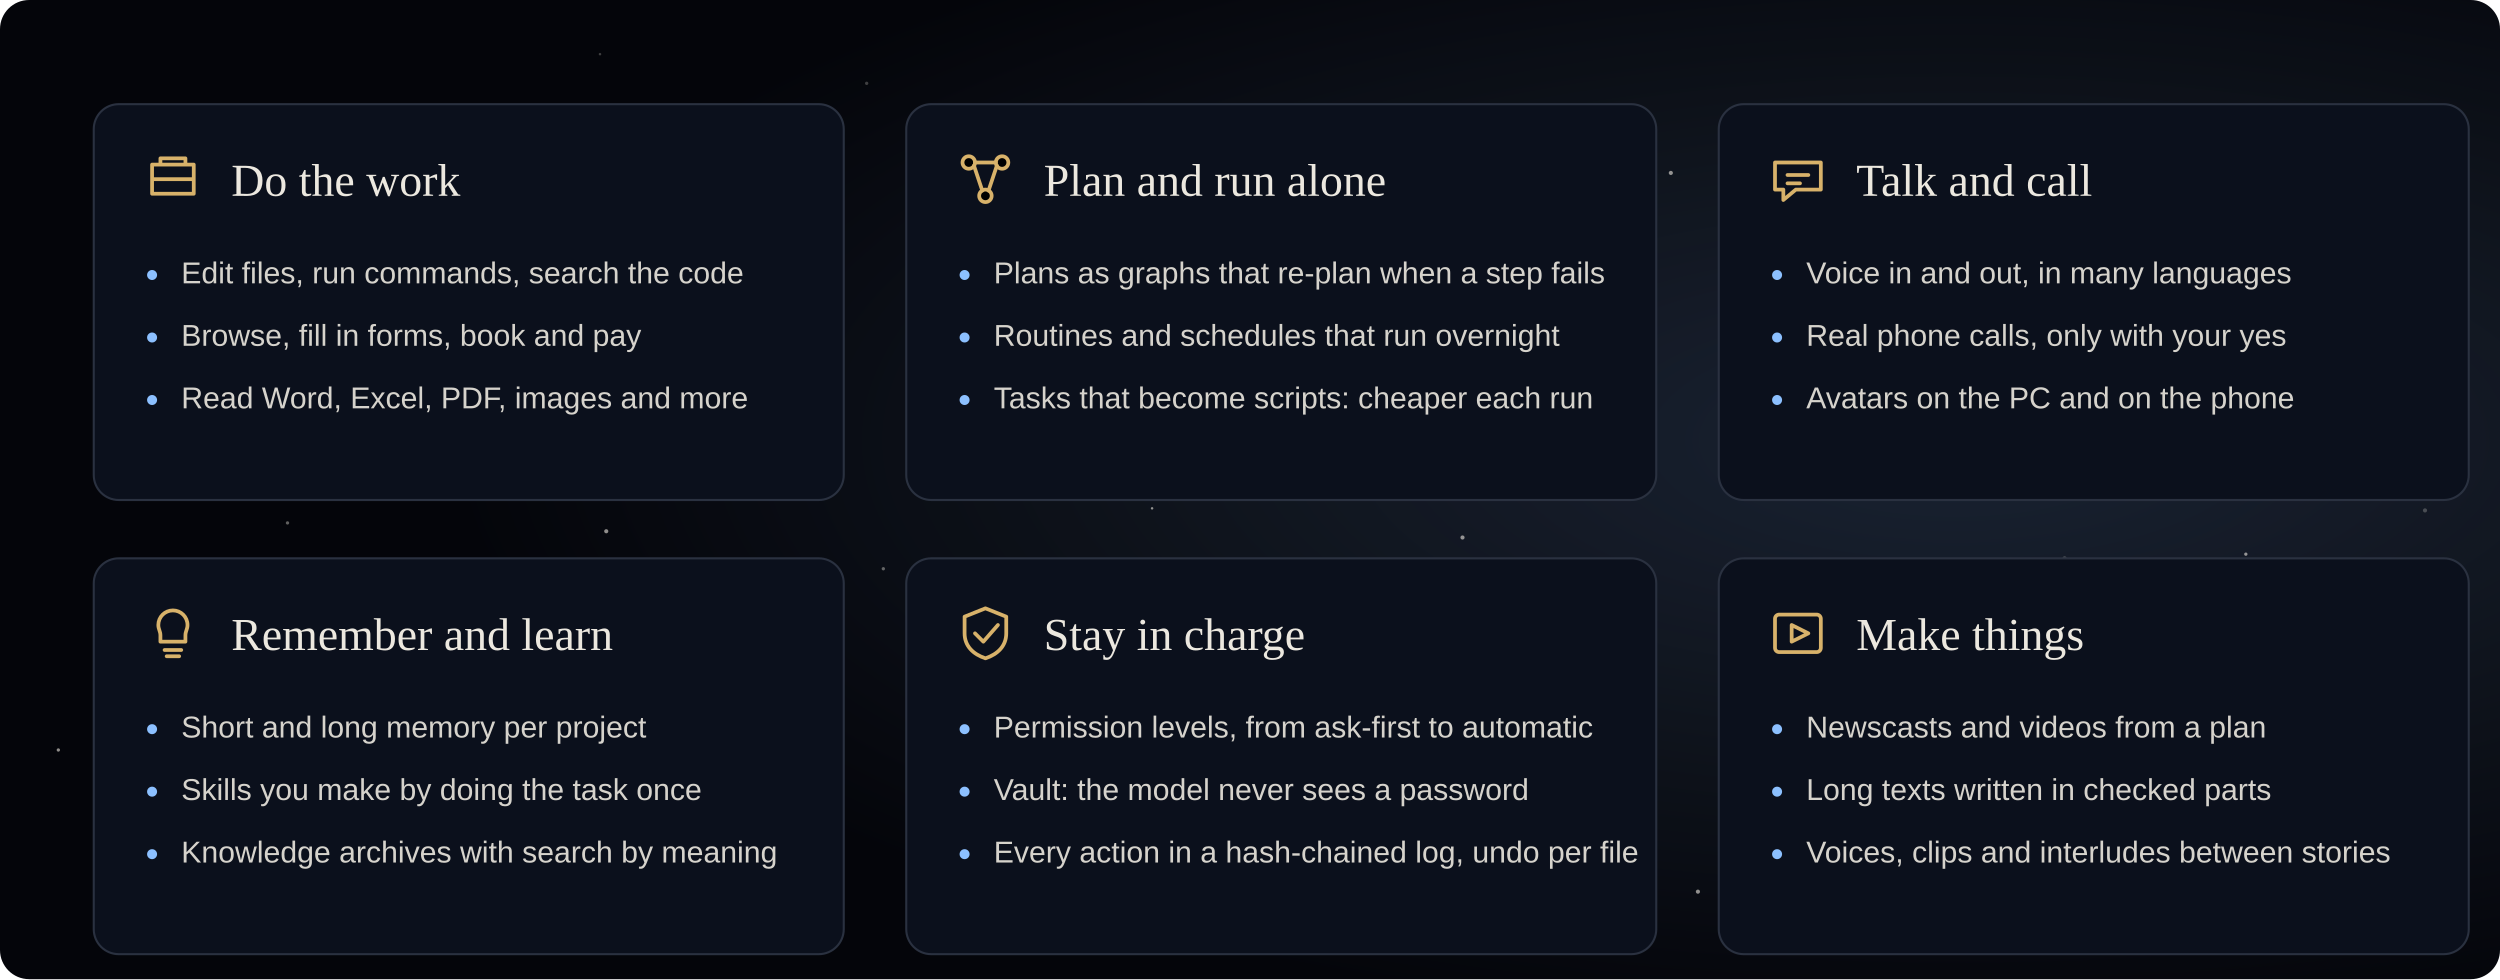
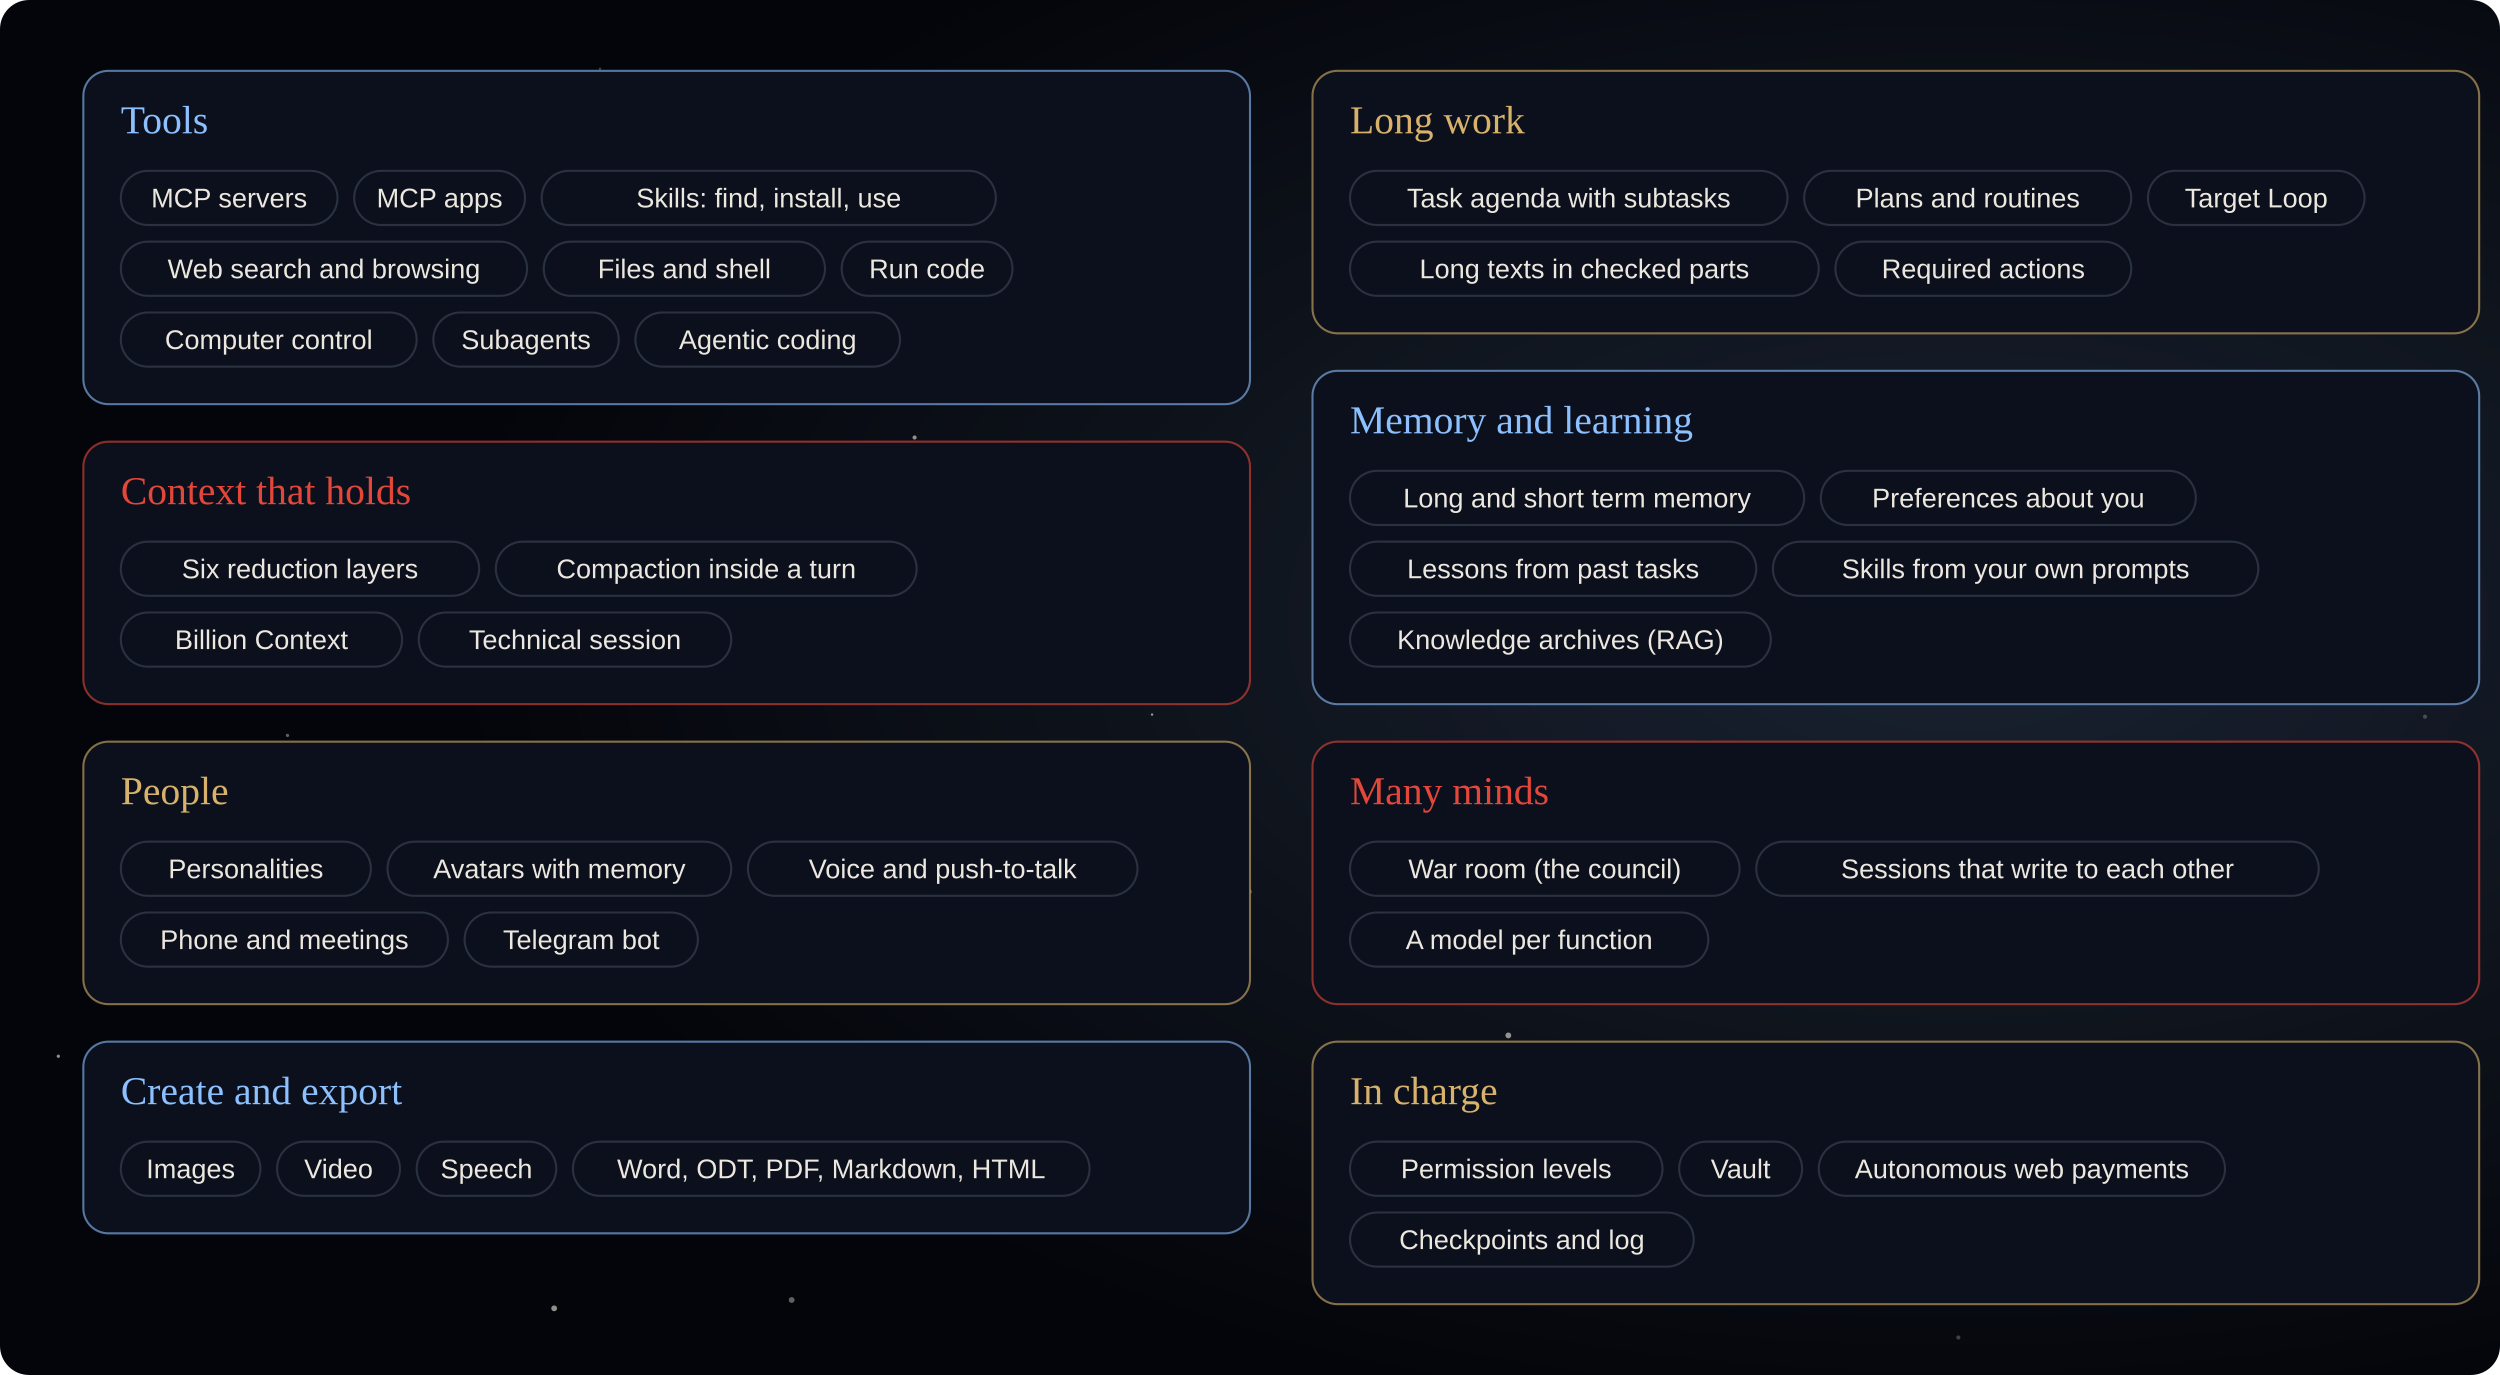
- <svg xmlns="http://www.w3.org/2000/svg" viewBox="0 0 1200 470" width="1200" height="470" role="img" aria-label="What TaDaMoo does">
+ <svg xmlns="http://www.w3.org/2000/svg" viewBox="0 0 1200 660" width="1200" height="660" role="img" aria-label="What TaDaMoo does">
  <defs>
    <radialGradient id="glow" cx="78%" cy="45%" r="60%">
      <stop offset="0" stop-color="#8cc0ff" stop-opacity=".16" />
      <stop offset="1" stop-color="#8cc0ff" stop-opacity="0" />
    </radialGradient>
    <radialGradient id="gold" cx="50%" cy="50%" r="50%">
      <stop offset="0" stop-color="#d8b26a" stop-opacity=".35" />
      <stop offset="1" stop-color="#d8b26a" stop-opacity="0" />
    </radialGradient>
  </defs>
-   <rect width="1200" height="470" rx="14" fill="#04050a" />
-   <rect width="1200" height="470" rx="14" fill="url(#glow)" />
-   <circle cx="291" cy="255" r="1.0" fill="#ece8df" opacity="0.6" />
-   <circle cx="569" cy="271" r="0.6" fill="#ece8df" opacity="0.4" />
-   <circle cx="316" cy="115" r="1.4" fill="#ece8df" opacity="0.6" />
-   <circle cx="997" cy="224" r="0.8" fill="#ece8df" opacity="0.25" />
-   <circle cx="759" cy="401" r="1.4" fill="#ece8df" opacity="0.6" />
-   <circle cx="28" cy="360" r="0.8" fill="#ece8df" opacity="0.6" />
-   <circle cx="60" cy="361" r="1.0" fill="#ece8df" opacity="0.4" />
-   <circle cx="712" cy="424" r="1.4" fill="#ece8df" opacity="0.6" />
-   <circle cx="940" cy="202" r="1.4" fill="#ece8df" opacity="0.25" />
-   <circle cx="1047" cy="54" r="0.8" fill="#ece8df" opacity="0.4" />
-   <circle cx="266" cy="444" r="1.4" fill="#ece8df" opacity="0.6" />
-   <circle cx="1019" cy="200" r="1.4" fill="#ece8df" opacity="0.6" />
-   <circle cx="424" cy="273" r="0.8" fill="#ece8df" opacity="0.4" />
-   <circle cx="815" cy="428" r="1.0" fill="#ece8df" opacity="0.6" />
-   <circle cx="802" cy="83" r="1.0" fill="#ece8df" opacity="0.6" />
-   <circle cx="1078" cy="266" r="0.8" fill="#ece8df" opacity="0.6" />
-   <circle cx="991" cy="268" r="1.0" fill="#ece8df" opacity="0.25" />
-   <circle cx="85" cy="394" r="1.4" fill="#ece8df" opacity="0.25" />
-   <circle cx="416" cy="40" r="0.8" fill="#ece8df" opacity="0.25" />
-   <circle cx="357" cy="356" r="0.6" fill="#ece8df" opacity="0.25" />
-   <circle cx="724" cy="353" r="1.4" fill="#ece8df" opacity="0.6" />
-   <circle cx="702" cy="258" r="1.0" fill="#ece8df" opacity="0.6" />
-   <circle cx="288" cy="26" r="0.6" fill="#ece8df" opacity="0.25" />
-   <circle cx="138" cy="251" r="0.8" fill="#ece8df" opacity="0.4" />
-   <circle cx="354" cy="129" r="0.6" fill="#ece8df" opacity="0.4" />
-   <circle cx="380" cy="441" r="1.4" fill="#ece8df" opacity="0.4" />
-   <circle cx="553" cy="244" r="0.6" fill="#ece8df" opacity="0.6" />
-   <circle cx="1158" cy="375" r="1.0" fill="#ece8df" opacity="0.4" />
-   <circle cx="758" cy="332" r="1.0" fill="#ece8df" opacity="0.4" />
-   <circle cx="1164" cy="245" r="1.0" fill="#ece8df" opacity="0.25" />
-   <circle cx="940" cy="454" r="1.0" fill="#ece8df" opacity="0.25" />
-   <circle cx="454" cy="275" r="0.8" fill="#ece8df" opacity="0.25" />
-   <circle cx="758" cy="160" r="1.0" fill="#ece8df" opacity="0.6" />
-   <circle cx="1092" cy="284" r="1.0" fill="#ece8df" opacity="0.6" />
-   <circle cx="588" cy="275" r="0.6" fill="#ece8df" opacity="0.4" />
-   <circle cx="306" cy="215" r="1.0" fill="#ece8df" opacity="0.25" />
-   <circle cx="439" cy="151" r="1.0" fill="#ece8df" opacity="0.6" />
-   <circle cx="322" cy="364" r="0.6" fill="#ece8df" opacity="0.25" />
-   <circle cx="1156" cy="318" r="0.8" fill="#ece8df" opacity="0.4" />
-   <circle cx="600" cy="304" r="1.0" fill="#ece8df" opacity="0.25" />
-   <circle cx="397" cy="315" r="0.6" fill="#ece8df" opacity="0.25" />
-   <circle cx="719" cy="437" r="0.8" fill="#ece8df" opacity="0.4" />
-   <circle cx="966" cy="442" r="0.6" fill="#ece8df" opacity="0.4" />
-   <circle cx="886" cy="108" r="1.4" fill="#ece8df" opacity="0.4" />
-   <circle cx="276" cy="64" r="0.8" fill="#ece8df" opacity="0.4" />
-   <rect x="45" y="50" width="360" height="190" rx="12" fill="#0b101c" stroke="#2a3140" />
-   <g transform="translate(67,70)" stroke="#d8b26a" stroke-width="1.8" stroke-linecap="round" stroke-linejoin="round">
-     <path d="M6 9h20v14H6z M10 9V6h12v3 M6 16h20" fill="none" />
-   </g>
-   <text x="111" y="94" font-family="Georgia, 'Times New Roman', serif" font-size="22" font-weight="400" fill="#ece8df" text-anchor="start" opacity="1">Do the work</text>
-   <circle cx="73" cy="132" r="2.4" fill="#8cc0ff" />
-   <text x="87" y="136" font-family="'Segoe UI', 'Helvetica Neue', Arial, sans-serif" font-size="14.5" font-weight="400" fill="#ece8df" text-anchor="start" opacity="0.9">Edit files, run commands, search the code</text>
-   <circle cx="73" cy="162" r="2.4" fill="#8cc0ff" />
-   <text x="87" y="166" font-family="'Segoe UI', 'Helvetica Neue', Arial, sans-serif" font-size="14.5" font-weight="400" fill="#ece8df" text-anchor="start" opacity="0.9">Browse, fill in forms, book and pay</text>
-   <circle cx="73" cy="192" r="2.4" fill="#8cc0ff" />
-   <text x="87" y="196" font-family="'Segoe UI', 'Helvetica Neue', Arial, sans-serif" font-size="14.5" font-weight="400" fill="#ece8df" text-anchor="start" opacity="0.9">Read Word, Excel, PDF, images and more</text>
-   <rect x="435" y="50" width="360" height="190" rx="12" fill="#0b101c" stroke="#2a3140" />
-   <g transform="translate(457,70)" stroke="#d8b26a" stroke-width="1.8" stroke-linecap="round" stroke-linejoin="round">
-     <circle cx="8" cy="8" r="3" />
-     <circle cx="24" cy="8" r="3" />
-     <circle cx="16" cy="24" r="3" />
-     <path d="M10.5 9.5l4 12 M21.5 9.5l-4 12 M11 8h10" fill="none" />
-   </g>
-   <text x="501" y="94" font-family="Georgia, 'Times New Roman', serif" font-size="22" font-weight="400" fill="#ece8df" text-anchor="start" opacity="1">Plan and run alone</text>
-   <circle cx="463" cy="132" r="2.4" fill="#8cc0ff" />
-   <text x="477" y="136" font-family="'Segoe UI', 'Helvetica Neue', Arial, sans-serif" font-size="14.5" font-weight="400" fill="#ece8df" text-anchor="start" opacity="0.9">Plans as graphs that re-plan when a step fails</text>
-   <circle cx="463" cy="162" r="2.4" fill="#8cc0ff" />
-   <text x="477" y="166" font-family="'Segoe UI', 'Helvetica Neue', Arial, sans-serif" font-size="14.5" font-weight="400" fill="#ece8df" text-anchor="start" opacity="0.9">Routines and schedules that run overnight</text>
-   <circle cx="463" cy="192" r="2.4" fill="#8cc0ff" />
-   <text x="477" y="196" font-family="'Segoe UI', 'Helvetica Neue', Arial, sans-serif" font-size="14.5" font-weight="400" fill="#ece8df" text-anchor="start" opacity="0.9">Tasks that become scripts: cheaper each run</text>
-   <rect x="825" y="50" width="360" height="190" rx="12" fill="#0b101c" stroke="#2a3140" />
-   <g transform="translate(847,70)" stroke="#d8b26a" stroke-width="1.8" stroke-linecap="round" stroke-linejoin="round">
-     <path d="M5 8h22v13H15l-6 5v-5H5z" fill="none" />
-     <path d="M11 14h10 M11 18h6" fill="none" />
-   </g>
-   <text x="891" y="94" font-family="Georgia, 'Times New Roman', serif" font-size="22" font-weight="400" fill="#ece8df" text-anchor="start" opacity="1">Talk and call</text>
-   <circle cx="853" cy="132" r="2.4" fill="#8cc0ff" />
-   <text x="867" y="136" font-family="'Segoe UI', 'Helvetica Neue', Arial, sans-serif" font-size="14.5" font-weight="400" fill="#ece8df" text-anchor="start" opacity="0.9">Voice in and out, in many languages</text>
-   <circle cx="853" cy="162" r="2.4" fill="#8cc0ff" />
-   <text x="867" y="166" font-family="'Segoe UI', 'Helvetica Neue', Arial, sans-serif" font-size="14.5" font-weight="400" fill="#ece8df" text-anchor="start" opacity="0.9">Real phone calls, only with your yes</text>
-   <circle cx="853" cy="192" r="2.4" fill="#8cc0ff" />
-   <text x="867" y="196" font-family="'Segoe UI', 'Helvetica Neue', Arial, sans-serif" font-size="14.5" font-weight="400" fill="#ece8df" text-anchor="start" opacity="0.9">Avatars on the PC and on the phone</text>
-   <rect x="45" y="268" width="360" height="190" rx="12" fill="#0b101c" stroke="#2a3140" />
-   <g transform="translate(67,288)" stroke="#d8b26a" stroke-width="1.8" stroke-linecap="round" stroke-linejoin="round">
-     <path d="M16 5a7 7 0 0 0-7 7c0 2 1 3 1 5v3h12v-3c0-2 1-3 1-5a7 7 0 0 0-7-7z M12 24h8 M13 27h6" fill="none" />
-   </g>
-   <text x="111" y="312" font-family="Georgia, 'Times New Roman', serif" font-size="22" font-weight="400" fill="#ece8df" text-anchor="start" opacity="1">Remember and learn</text>
-   <circle cx="73" cy="350" r="2.4" fill="#8cc0ff" />
-   <text x="87" y="354" font-family="'Segoe UI', 'Helvetica Neue', Arial, sans-serif" font-size="14.5" font-weight="400" fill="#ece8df" text-anchor="start" opacity="0.9">Short and long memory per project</text>
-   <circle cx="73" cy="380" r="2.4" fill="#8cc0ff" />
-   <text x="87" y="384" font-family="'Segoe UI', 'Helvetica Neue', Arial, sans-serif" font-size="14.5" font-weight="400" fill="#ece8df" text-anchor="start" opacity="0.9">Skills you make by doing the task once</text>
-   <circle cx="73" cy="410" r="2.4" fill="#8cc0ff" />
-   <text x="87" y="414" font-family="'Segoe UI', 'Helvetica Neue', Arial, sans-serif" font-size="14.5" font-weight="400" fill="#ece8df" text-anchor="start" opacity="0.9">Knowledge archives with search by meaning</text>
-   <rect x="435" y="268" width="360" height="190" rx="12" fill="#0b101c" stroke="#2a3140" />
-   <g transform="translate(457,288)" stroke="#d8b26a" stroke-width="1.8" stroke-linecap="round" stroke-linejoin="round">
-     <path d="M16 4l10 4v8c0 6-4 10-10 12C10 26 6 22 6 16V8z M11 16l4 4 7-8" fill="none" />
-   </g>
-   <text x="501" y="312" font-family="Georgia, 'Times New Roman', serif" font-size="22" font-weight="400" fill="#ece8df" text-anchor="start" opacity="1">Stay in charge</text>
-   <circle cx="463" cy="350" r="2.4" fill="#8cc0ff" />
-   <text x="477" y="354" font-family="'Segoe UI', 'Helvetica Neue', Arial, sans-serif" font-size="14.5" font-weight="400" fill="#ece8df" text-anchor="start" opacity="0.9">Permission levels, from ask-first to automatic</text>
-   <circle cx="463" cy="380" r="2.4" fill="#8cc0ff" />
-   <text x="477" y="384" font-family="'Segoe UI', 'Helvetica Neue', Arial, sans-serif" font-size="14.5" font-weight="400" fill="#ece8df" text-anchor="start" opacity="0.9">Vault: the model never sees a password</text>
-   <circle cx="463" cy="410" r="2.4" fill="#8cc0ff" />
-   <text x="477" y="414" font-family="'Segoe UI', 'Helvetica Neue', Arial, sans-serif" font-size="14.5" font-weight="400" fill="#ece8df" text-anchor="start" opacity="0.9">Every action in a hash-chained log, undo per file</text>
-   <rect x="825" y="268" width="360" height="190" rx="12" fill="#0b101c" stroke="#2a3140" />
-   <g transform="translate(847,288)" stroke="#d8b26a" stroke-width="1.8" stroke-linecap="round" stroke-linejoin="round">
-     <rect x="5" y="7" width="22" height="18" rx="2" fill="none" />
-     <path d="M13 12l8 4-8 4z" fill="none" />
-   </g>
-   <text x="891" y="312" font-family="Georgia, 'Times New Roman', serif" font-size="22" font-weight="400" fill="#ece8df" text-anchor="start" opacity="1">Make things</text>
-   <circle cx="853" cy="350" r="2.4" fill="#8cc0ff" />
-   <text x="867" y="354" font-family="'Segoe UI', 'Helvetica Neue', Arial, sans-serif" font-size="14.5" font-weight="400" fill="#ece8df" text-anchor="start" opacity="0.9">Newscasts and videos from a plan</text>
-   <circle cx="853" cy="380" r="2.4" fill="#8cc0ff" />
-   <text x="867" y="384" font-family="'Segoe UI', 'Helvetica Neue', Arial, sans-serif" font-size="14.5" font-weight="400" fill="#ece8df" text-anchor="start" opacity="0.9">Long texts written in checked parts</text>
-   <circle cx="853" cy="410" r="2.4" fill="#8cc0ff" />
-   <text x="867" y="414" font-family="'Segoe UI', 'Helvetica Neue', Arial, sans-serif" font-size="14.5" font-weight="400" fill="#ece8df" text-anchor="start" opacity="0.9">Voices, clips and interludes between stories</text>
+   <rect width="1200" height="660" rx="14" fill="#04050a" />
+   <rect width="1200" height="660" rx="14" fill="url(#glow)" />
+   <circle cx="291" cy="358" r="1.0" fill="#ece8df" opacity="0.6" />
+   <circle cx="569" cy="382" r="0.6" fill="#ece8df" opacity="0.4" />
+   <circle cx="316" cy="160" r="1.4" fill="#ece8df" opacity="0.6" />
+   <circle cx="997" cy="315" r="0.8" fill="#ece8df" opacity="0.25" />
+   <circle cx="759" cy="566" r="1.4" fill="#ece8df" opacity="0.6" />
+   <circle cx="28" cy="507" r="0.8" fill="#ece8df" opacity="0.6" />
+   <circle cx="60" cy="509" r="1.0" fill="#ece8df" opacity="0.4" />
+   <circle cx="712" cy="599" r="1.4" fill="#ece8df" opacity="0.6" />
+   <circle cx="940" cy="283" r="1.4" fill="#ece8df" opacity="0.25" />
+   <circle cx="1047" cy="72" r="0.8" fill="#ece8df" opacity="0.4" />
+   <circle cx="266" cy="628" r="1.4" fill="#ece8df" opacity="0.6" />
+   <circle cx="1019" cy="280" r="1.4" fill="#ece8df" opacity="0.6" />
+   <circle cx="424" cy="384" r="0.8" fill="#ece8df" opacity="0.4" />
+   <circle cx="815" cy="605" r="1.0" fill="#ece8df" opacity="0.6" />
+   <circle cx="802" cy="114" r="1.0" fill="#ece8df" opacity="0.6" />
+   <circle cx="1078" cy="374" r="0.8" fill="#ece8df" opacity="0.6" />
+   <circle cx="991" cy="377" r="1.0" fill="#ece8df" opacity="0.25" />
+   <circle cx="85" cy="557" r="1.4" fill="#ece8df" opacity="0.25" />
+   <circle cx="416" cy="53" r="0.8" fill="#ece8df" opacity="0.25" />
+   <circle cx="357" cy="502" r="0.6" fill="#ece8df" opacity="0.25" />
+   <circle cx="724" cy="497" r="1.4" fill="#ece8df" opacity="0.6" />
+   <circle cx="702" cy="363" r="1.0" fill="#ece8df" opacity="0.6" />
+   <circle cx="288" cy="33" r="0.6" fill="#ece8df" opacity="0.25" />
+   <circle cx="138" cy="353" r="0.8" fill="#ece8df" opacity="0.4" />
+   <circle cx="354" cy="179" r="0.6" fill="#ece8df" opacity="0.4" />
+   <circle cx="380" cy="624" r="1.4" fill="#ece8df" opacity="0.4" />
+   <circle cx="553" cy="343" r="0.6" fill="#ece8df" opacity="0.6" />
+   <circle cx="1158" cy="529" r="1.0" fill="#ece8df" opacity="0.4" />
+   <circle cx="758" cy="468" r="1.0" fill="#ece8df" opacity="0.4" />
+   <circle cx="1164" cy="344" r="1.0" fill="#ece8df" opacity="0.25" />
+   <circle cx="940" cy="642" r="1.0" fill="#ece8df" opacity="0.25" />
+   <circle cx="454" cy="387" r="0.8" fill="#ece8df" opacity="0.25" />
+   <circle cx="758" cy="223" r="1.0" fill="#ece8df" opacity="0.6" />
+   <circle cx="1092" cy="400" r="1.0" fill="#ece8df" opacity="0.6" />
+   <circle cx="588" cy="387" r="0.6" fill="#ece8df" opacity="0.4" />
+   <circle cx="306" cy="302" r="1.0" fill="#ece8df" opacity="0.25" />
+   <circle cx="439" cy="210" r="1.0" fill="#ece8df" opacity="0.6" />
+   <circle cx="322" cy="514" r="0.6" fill="#ece8df" opacity="0.25" />
+   <circle cx="1156" cy="448" r="0.8" fill="#ece8df" opacity="0.4" />
+   <circle cx="600" cy="428" r="1.0" fill="#ece8df" opacity="0.25" />
+   <circle cx="397" cy="444" r="0.6" fill="#ece8df" opacity="0.25" />
+   <circle cx="719" cy="617" r="0.8" fill="#ece8df" opacity="0.4" />
+   <circle cx="966" cy="625" r="0.6" fill="#ece8df" opacity="0.4" />
+   <circle cx="886" cy="150" r="1.4" fill="#ece8df" opacity="0.4" />
+   <circle cx="276" cy="87" r="0.8" fill="#ece8df" opacity="0.4" />
+   <circle cx="962" cy="547" r="0.8" fill="#ece8df" opacity="0.4" />
+   <circle cx="411" cy="540" r="0.6" fill="#ece8df" opacity="0.6" />
+   <circle cx="417" cy="93" r="1.0" fill="#ece8df" opacity="0.6" />
+   <circle cx="947" cy="184" r="1.0" fill="#ece8df" opacity="0.6" />
+   <circle cx="502" cy="279" r="1.4" fill="#ece8df" opacity="0.25" />
+   <circle cx="1096" cy="110" r="0.6" fill="#ece8df" opacity="0.4" />
+   <circle cx="1123" cy="573" r="1.4" fill="#ece8df" opacity="0.6" />
+   <circle cx="1131" cy="604" r="0.8" fill="#ece8df" opacity="0.25" />
+   <circle cx="890" cy="545" r="1.0" fill="#ece8df" opacity="0.6" />
+   <circle cx="412" cy="156" r="0.6" fill="#ece8df" opacity="0.6" />
+   <rect x="40" y="34" width="560" height="160" rx="12" fill="#0b101c" stroke="#8cc0ff" stroke-opacity=".6" />
+   <text x="58" y="64" font-family="Georgia, 'Times New Roman', serif" font-size="19" font-weight="400" fill="#8cc0ff" text-anchor="start" opacity="1">Tools</text>
+   <rect x="58" y="82" width="104" height="26" rx="13" fill="#0b101c" stroke="#2a3140" />
+   <text x="110.0" y="99.55" font-family="'Segoe UI', 'Helvetica Neue', Arial, sans-serif" font-size="13" font-weight="500" fill="#ece8df" text-anchor="middle" opacity="1">MCP servers</text>
+   <rect x="170" y="82" width="82" height="26" rx="13" fill="#0b101c" stroke="#2a3140" />
+   <text x="211.0" y="99.55" font-family="'Segoe UI', 'Helvetica Neue', Arial, sans-serif" font-size="13" font-weight="500" fill="#ece8df" text-anchor="middle" opacity="1">MCP apps</text>
+   <rect x="260" y="82" width="218" height="26" rx="13" fill="#0b101c" stroke="#2a3140" />
+   <text x="369.0" y="99.55" font-family="'Segoe UI', 'Helvetica Neue', Arial, sans-serif" font-size="13" font-weight="500" fill="#ece8df" text-anchor="middle" opacity="1">Skills: find, install, use</text>
+   <rect x="58" y="116" width="195" height="26" rx="13" fill="#0b101c" stroke="#2a3140" />
+   <text x="155.5" y="133.55" font-family="'Segoe UI', 'Helvetica Neue', Arial, sans-serif" font-size="13" font-weight="500" fill="#ece8df" text-anchor="middle" opacity="1">Web search and browsing</text>
+   <rect x="261" y="116" width="135" height="26" rx="13" fill="#0b101c" stroke="#2a3140" />
+   <text x="328.5" y="133.55" font-family="'Segoe UI', 'Helvetica Neue', Arial, sans-serif" font-size="13" font-weight="500" fill="#ece8df" text-anchor="middle" opacity="1">Files and shell</text>
+   <rect x="404" y="116" width="82" height="26" rx="13" fill="#0b101c" stroke="#2a3140" />
+   <text x="445.0" y="133.55" font-family="'Segoe UI', 'Helvetica Neue', Arial, sans-serif" font-size="13" font-weight="500" fill="#ece8df" text-anchor="middle" opacity="1">Run code</text>
+   <rect x="58" y="150" width="142" height="26" rx="13" fill="#0b101c" stroke="#2a3140" />
+   <text x="129.0" y="167.55" font-family="'Segoe UI', 'Helvetica Neue', Arial, sans-serif" font-size="13" font-weight="500" fill="#ece8df" text-anchor="middle" opacity="1">Computer control</text>
+   <rect x="208" y="150" width="89" height="26" rx="13" fill="#0b101c" stroke="#2a3140" />
+   <text x="252.5" y="167.55" font-family="'Segoe UI', 'Helvetica Neue', Arial, sans-serif" font-size="13" font-weight="500" fill="#ece8df" text-anchor="middle" opacity="1">Subagents</text>
+   <rect x="305" y="150" width="127" height="26" rx="13" fill="#0b101c" stroke="#2a3140" />
+   <text x="368.5" y="167.55" font-family="'Segoe UI', 'Helvetica Neue', Arial, sans-serif" font-size="13" font-weight="500" fill="#ece8df" text-anchor="middle" opacity="1">Agentic coding</text>
+   <rect x="630" y="34" width="560" height="126" rx="12" fill="#0b101c" stroke="#d8b26a" stroke-opacity=".6" />
+   <text x="648" y="64" font-family="Georgia, 'Times New Roman', serif" font-size="19" font-weight="400" fill="#d8b26a" text-anchor="start" opacity="1">Long work</text>
+   <rect x="648" y="82" width="210" height="26" rx="13" fill="#0b101c" stroke="#2a3140" />
+   <text x="753.0" y="99.55" font-family="'Segoe UI', 'Helvetica Neue', Arial, sans-serif" font-size="13" font-weight="500" fill="#ece8df" text-anchor="middle" opacity="1">Task agenda with subtasks</text>
+   <rect x="866" y="82" width="157" height="26" rx="13" fill="#0b101c" stroke="#2a3140" />
+   <text x="944.5" y="99.55" font-family="'Segoe UI', 'Helvetica Neue', Arial, sans-serif" font-size="13" font-weight="500" fill="#ece8df" text-anchor="middle" opacity="1">Plans and routines</text>
+   <rect x="1031" y="82" width="104" height="26" rx="13" fill="#0b101c" stroke="#2a3140" />
+   <text x="1083.0" y="99.55" font-family="'Segoe UI', 'Helvetica Neue', Arial, sans-serif" font-size="13" font-weight="500" fill="#ece8df" text-anchor="middle" opacity="1">Target Loop</text>
+   <rect x="648" y="116" width="225" height="26" rx="13" fill="#0b101c" stroke="#2a3140" />
+   <text x="760.5" y="133.55" font-family="'Segoe UI', 'Helvetica Neue', Arial, sans-serif" font-size="13" font-weight="500" fill="#ece8df" text-anchor="middle" opacity="1">Long texts in checked parts</text>
+   <rect x="881" y="116" width="142" height="26" rx="13" fill="#0b101c" stroke="#2a3140" />
+   <text x="952.0" y="133.55" font-family="'Segoe UI', 'Helvetica Neue', Arial, sans-serif" font-size="13" font-weight="500" fill="#ece8df" text-anchor="middle" opacity="1">Required actions</text>
+   <rect x="40" y="212" width="560" height="126" rx="12" fill="#0b101c" stroke="#e4473a" stroke-opacity=".6" />
+   <text x="58" y="242" font-family="Georgia, 'Times New Roman', serif" font-size="19" font-weight="400" fill="#e4473a" text-anchor="start" opacity="1">Context that holds</text>
+   <rect x="58" y="260" width="172" height="26" rx="13" fill="#0b101c" stroke="#2a3140" />
+   <text x="144.0" y="277.55" font-family="'Segoe UI', 'Helvetica Neue', Arial, sans-serif" font-size="13" font-weight="500" fill="#ece8df" text-anchor="middle" opacity="1">Six reduction layers</text>
+   <rect x="238" y="260" width="202" height="26" rx="13" fill="#0b101c" stroke="#2a3140" />
+   <text x="339.0" y="277.55" font-family="'Segoe UI', 'Helvetica Neue', Arial, sans-serif" font-size="13" font-weight="500" fill="#ece8df" text-anchor="middle" opacity="1">Compaction inside a turn</text>
+   <rect x="58" y="294" width="135" height="26" rx="13" fill="#0b101c" stroke="#2a3140" />
+   <text x="125.5" y="311.55" font-family="'Segoe UI', 'Helvetica Neue', Arial, sans-serif" font-size="13" font-weight="500" fill="#ece8df" text-anchor="middle" opacity="1">Billion Context</text>
+   <rect x="201" y="294" width="150" height="26" rx="13" fill="#0b101c" stroke="#2a3140" />
+   <text x="276.0" y="311.55" font-family="'Segoe UI', 'Helvetica Neue', Arial, sans-serif" font-size="13" font-weight="500" fill="#ece8df" text-anchor="middle" opacity="1">Technical session</text>
+   <rect x="630" y="178" width="560" height="160" rx="12" fill="#0b101c" stroke="#8cc0ff" stroke-opacity=".6" />
+   <text x="648" y="208" font-family="Georgia, 'Times New Roman', serif" font-size="19" font-weight="400" fill="#8cc0ff" text-anchor="start" opacity="1">Memory and learning</text>
+   <rect x="648" y="226" width="218" height="26" rx="13" fill="#0b101c" stroke="#2a3140" />
+   <text x="757.0" y="243.55" font-family="'Segoe UI', 'Helvetica Neue', Arial, sans-serif" font-size="13" font-weight="500" fill="#ece8df" text-anchor="middle" opacity="1">Long and short term memory</text>
+   <rect x="874" y="226" width="180" height="26" rx="13" fill="#0b101c" stroke="#2a3140" />
+   <text x="964.0" y="243.55" font-family="'Segoe UI', 'Helvetica Neue', Arial, sans-serif" font-size="13" font-weight="500" fill="#ece8df" text-anchor="middle" opacity="1">Preferences about you</text>
+   <rect x="648" y="260" width="195" height="26" rx="13" fill="#0b101c" stroke="#2a3140" />
+   <text x="745.5" y="277.55" font-family="'Segoe UI', 'Helvetica Neue', Arial, sans-serif" font-size="13" font-weight="500" fill="#ece8df" text-anchor="middle" opacity="1">Lessons from past tasks</text>
+   <rect x="851" y="260" width="233" height="26" rx="13" fill="#0b101c" stroke="#2a3140" />
+   <text x="967.5" y="277.55" font-family="'Segoe UI', 'Helvetica Neue', Arial, sans-serif" font-size="13" font-weight="500" fill="#ece8df" text-anchor="middle" opacity="1">Skills from your own prompts</text>
+   <rect x="648" y="294" width="202" height="26" rx="13" fill="#0b101c" stroke="#2a3140" />
+   <text x="749.0" y="311.55" font-family="'Segoe UI', 'Helvetica Neue', Arial, sans-serif" font-size="13" font-weight="500" fill="#ece8df" text-anchor="middle" opacity="1">Knowledge archives (RAG)</text>
+   <rect x="40" y="356" width="560" height="126" rx="12" fill="#0b101c" stroke="#d8b26a" stroke-opacity=".6" />
+   <text x="58" y="386" font-family="Georgia, 'Times New Roman', serif" font-size="19" font-weight="400" fill="#d8b26a" text-anchor="start" opacity="1">People</text>
+   <rect x="58" y="404" width="120" height="26" rx="13" fill="#0b101c" stroke="#2a3140" />
+   <text x="118.0" y="421.55" font-family="'Segoe UI', 'Helvetica Neue', Arial, sans-serif" font-size="13" font-weight="500" fill="#ece8df" text-anchor="middle" opacity="1">Personalities</text>
+   <rect x="186" y="404" width="165" height="26" rx="13" fill="#0b101c" stroke="#2a3140" />
+   <text x="268.5" y="421.55" font-family="'Segoe UI', 'Helvetica Neue', Arial, sans-serif" font-size="13" font-weight="500" fill="#ece8df" text-anchor="middle" opacity="1">Avatars with memory</text>
+   <rect x="359" y="404" width="187" height="26" rx="13" fill="#0b101c" stroke="#2a3140" />
+   <text x="452.5" y="421.55" font-family="'Segoe UI', 'Helvetica Neue', Arial, sans-serif" font-size="13" font-weight="500" fill="#ece8df" text-anchor="middle" opacity="1">Voice and push-to-talk</text>
+   <rect x="58" y="438" width="157" height="26" rx="13" fill="#0b101c" stroke="#2a3140" />
+   <text x="136.5" y="455.55" font-family="'Segoe UI', 'Helvetica Neue', Arial, sans-serif" font-size="13" font-weight="500" fill="#ece8df" text-anchor="middle" opacity="1">Phone and meetings</text>
+   <rect x="223" y="438" width="112" height="26" rx="13" fill="#0b101c" stroke="#2a3140" />
+   <text x="279.0" y="455.55" font-family="'Segoe UI', 'Helvetica Neue', Arial, sans-serif" font-size="13" font-weight="500" fill="#ece8df" text-anchor="middle" opacity="1">Telegram bot</text>
+   <rect x="630" y="356" width="560" height="126" rx="12" fill="#0b101c" stroke="#e4473a" stroke-opacity=".6" />
+   <text x="648" y="386" font-family="Georgia, 'Times New Roman', serif" font-size="19" font-weight="400" fill="#e4473a" text-anchor="start" opacity="1">Many minds</text>
+   <rect x="648" y="404" width="187" height="26" rx="13" fill="#0b101c" stroke="#2a3140" />
+   <text x="741.5" y="421.55" font-family="'Segoe UI', 'Helvetica Neue', Arial, sans-serif" font-size="13" font-weight="500" fill="#ece8df" text-anchor="middle" opacity="1">War room (the council)</text>
+   <rect x="843" y="404" width="270" height="26" rx="13" fill="#0b101c" stroke="#2a3140" />
+   <text x="978.0" y="421.55" font-family="'Segoe UI', 'Helvetica Neue', Arial, sans-serif" font-size="13" font-weight="500" fill="#ece8df" text-anchor="middle" opacity="1">Sessions that write to each other</text>
+   <rect x="648" y="438" width="172" height="26" rx="13" fill="#0b101c" stroke="#2a3140" />
+   <text x="734.0" y="455.55" font-family="'Segoe UI', 'Helvetica Neue', Arial, sans-serif" font-size="13" font-weight="500" fill="#ece8df" text-anchor="middle" opacity="1">A model per function</text>
+   <rect x="40" y="500" width="560" height="92" rx="12" fill="#0b101c" stroke="#8cc0ff" stroke-opacity=".6" />
+   <text x="58" y="530" font-family="Georgia, 'Times New Roman', serif" font-size="19" font-weight="400" fill="#8cc0ff" text-anchor="start" opacity="1">Create and export</text>
+   <rect x="58" y="548" width="67" height="26" rx="13" fill="#0b101c" stroke="#2a3140" />
+   <text x="91.5" y="565.55" font-family="'Segoe UI', 'Helvetica Neue', Arial, sans-serif" font-size="13" font-weight="500" fill="#ece8df" text-anchor="middle" opacity="1">Images</text>
+   <rect x="133" y="548" width="59" height="26" rx="13" fill="#0b101c" stroke="#2a3140" />
+   <text x="162.5" y="565.55" font-family="'Segoe UI', 'Helvetica Neue', Arial, sans-serif" font-size="13" font-weight="500" fill="#ece8df" text-anchor="middle" opacity="1">Video</text>
+   <rect x="200" y="548" width="67" height="26" rx="13" fill="#0b101c" stroke="#2a3140" />
+   <text x="233.5" y="565.55" font-family="'Segoe UI', 'Helvetica Neue', Arial, sans-serif" font-size="13" font-weight="500" fill="#ece8df" text-anchor="middle" opacity="1">Speech</text>
+   <rect x="275" y="548" width="248" height="26" rx="13" fill="#0b101c" stroke="#2a3140" />
+   <text x="399.0" y="565.55" font-family="'Segoe UI', 'Helvetica Neue', Arial, sans-serif" font-size="13" font-weight="500" fill="#ece8df" text-anchor="middle" opacity="1">Word, ODT, PDF, Markdown, HTML</text>
+   <rect x="630" y="500" width="560" height="126" rx="12" fill="#0b101c" stroke="#d8b26a" stroke-opacity=".6" />
+   <text x="648" y="530" font-family="Georgia, 'Times New Roman', serif" font-size="19" font-weight="400" fill="#d8b26a" text-anchor="start" opacity="1">In charge</text>
+   <rect x="648" y="548" width="150" height="26" rx="13" fill="#0b101c" stroke="#2a3140" />
+   <text x="723.0" y="565.55" font-family="'Segoe UI', 'Helvetica Neue', Arial, sans-serif" font-size="13" font-weight="500" fill="#ece8df" text-anchor="middle" opacity="1">Permission levels</text>
+   <rect x="806" y="548" width="59" height="26" rx="13" fill="#0b101c" stroke="#2a3140" />
+   <text x="835.5" y="565.55" font-family="'Segoe UI', 'Helvetica Neue', Arial, sans-serif" font-size="13" font-weight="500" fill="#ece8df" text-anchor="middle" opacity="1">Vault</text>
+   <rect x="873" y="548" width="195" height="26" rx="13" fill="#0b101c" stroke="#2a3140" />
+   <text x="970.5" y="565.55" font-family="'Segoe UI', 'Helvetica Neue', Arial, sans-serif" font-size="13" font-weight="500" fill="#ece8df" text-anchor="middle" opacity="1">Autonomous web payments</text>
+   <rect x="648" y="582" width="165" height="26" rx="13" fill="#0b101c" stroke="#2a3140" />
+   <text x="730.5" y="599.55" font-family="'Segoe UI', 'Helvetica Neue', Arial, sans-serif" font-size="13" font-weight="500" fill="#ece8df" text-anchor="middle" opacity="1">Checkpoints and log</text>
</svg>
